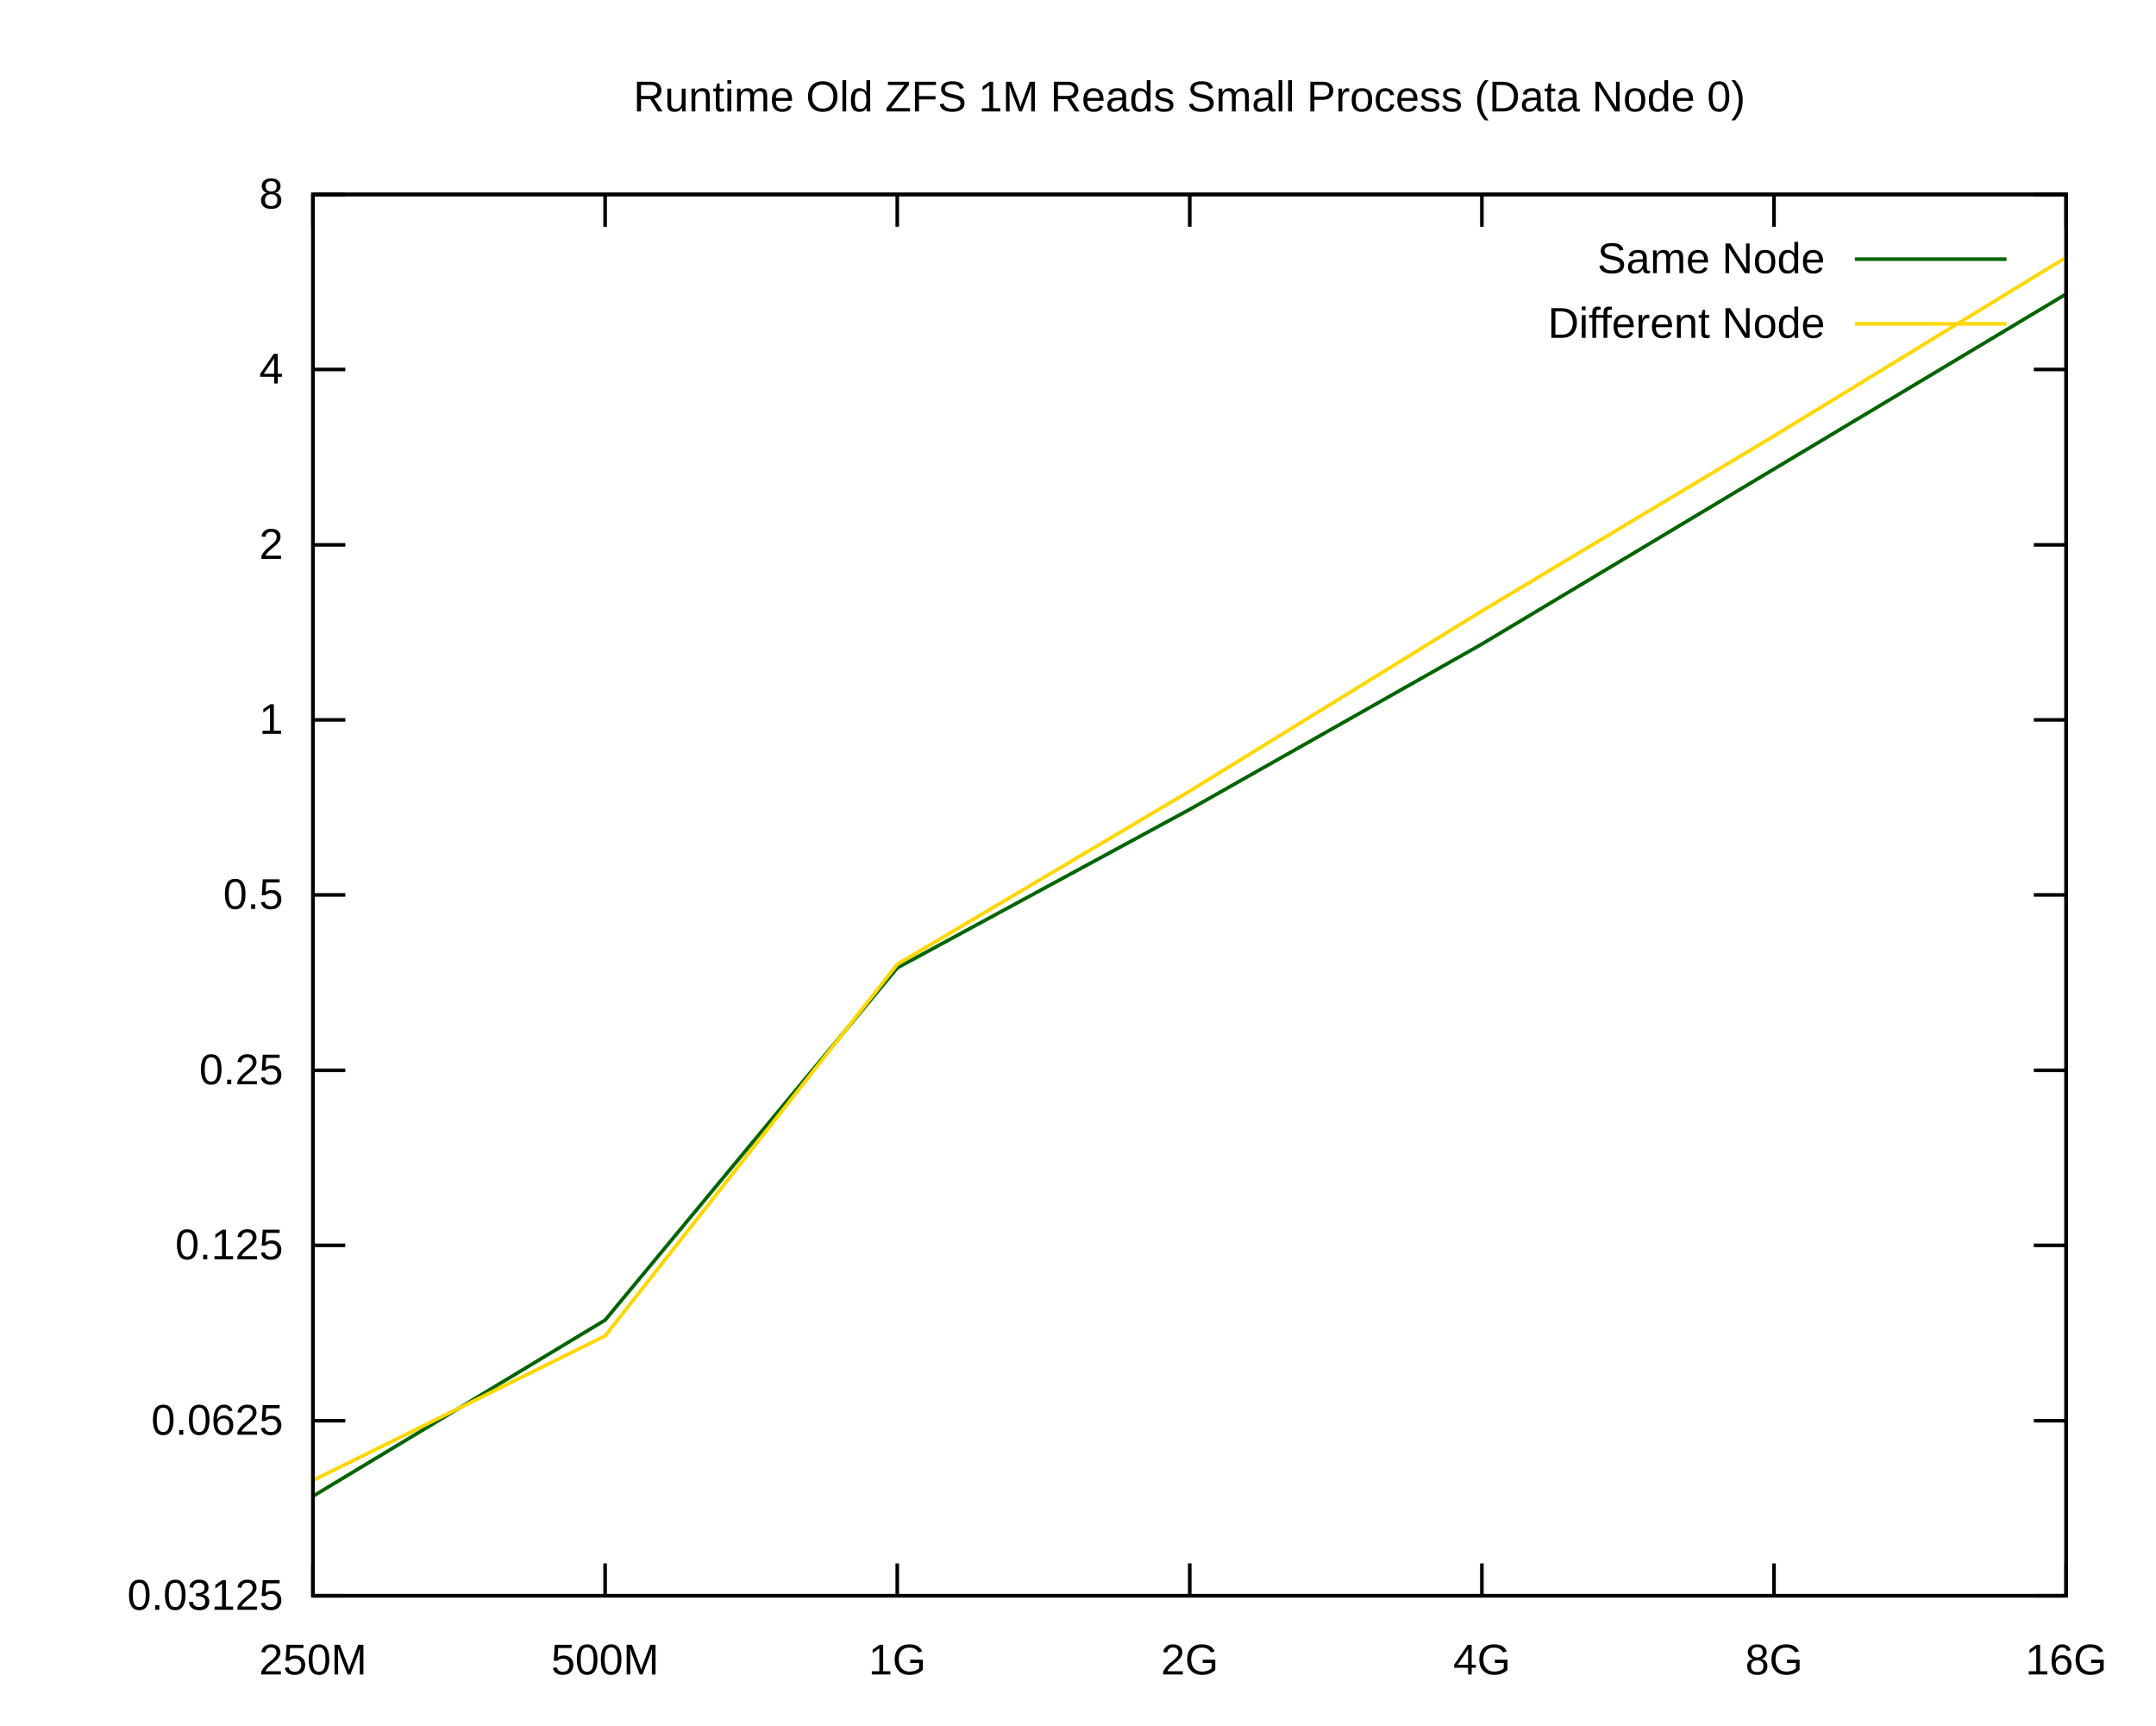
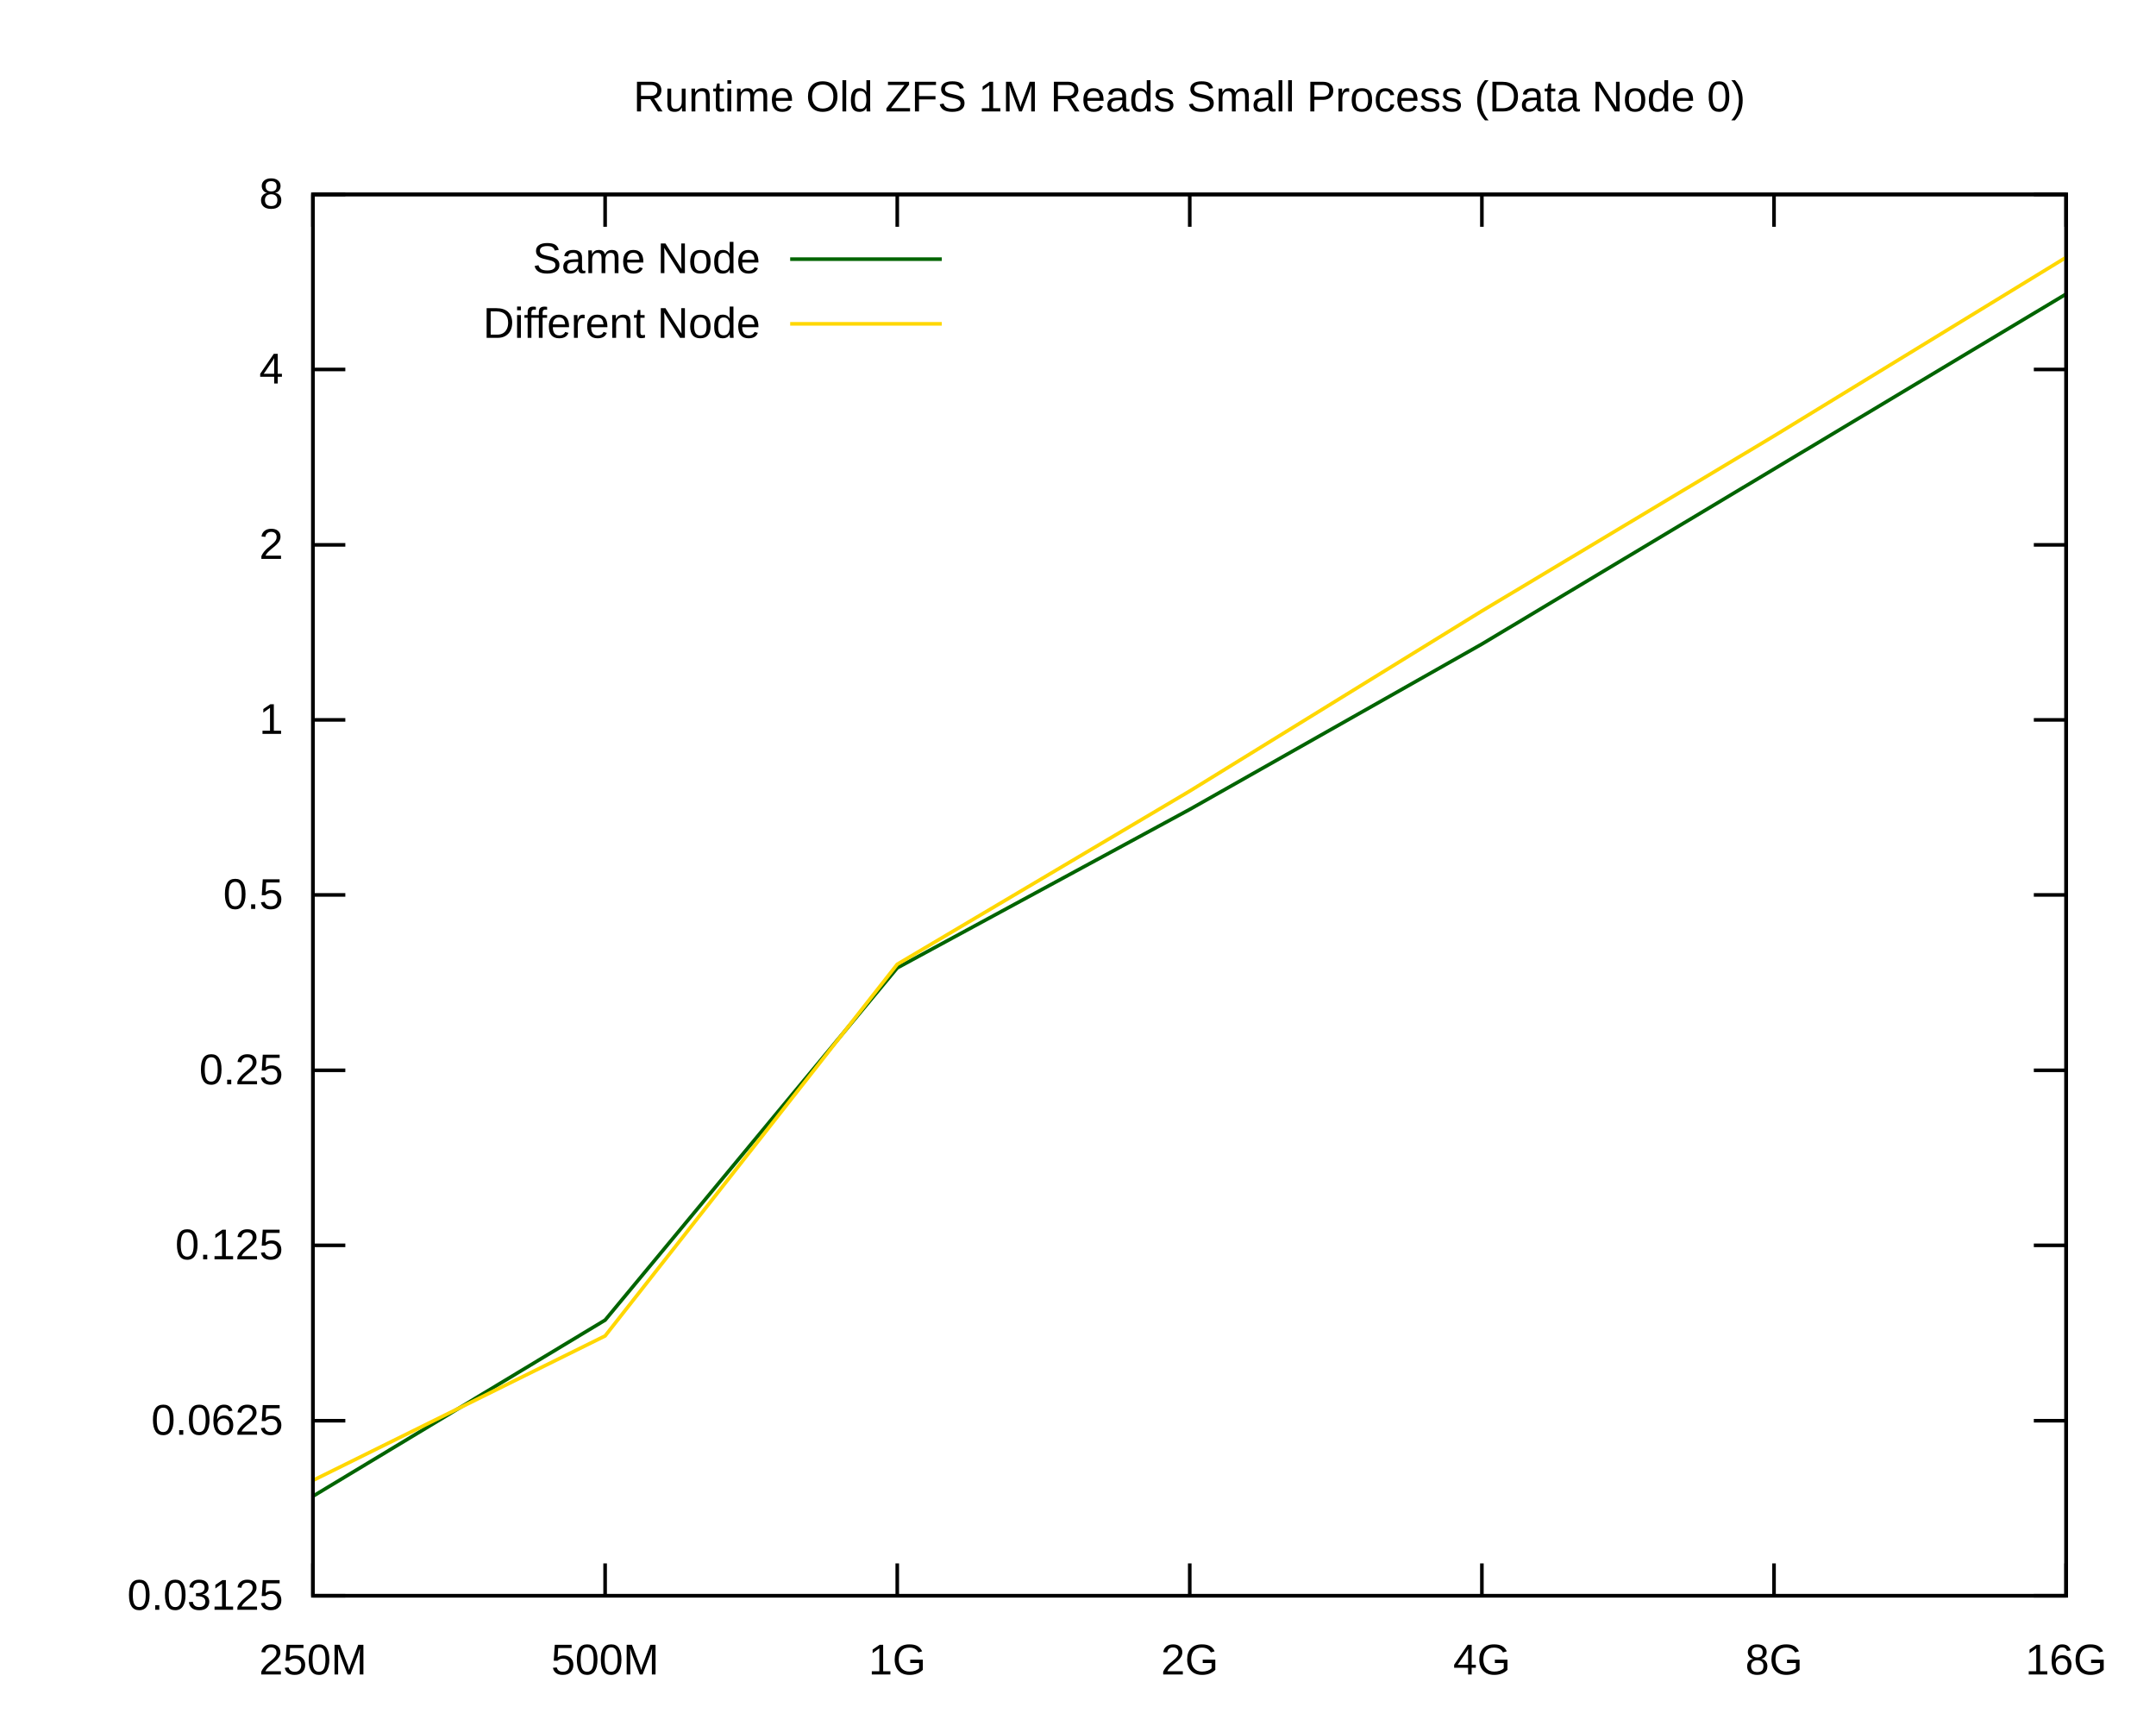
<svg xmlns="http://www.w3.org/2000/svg" xmlns:xlink="http://www.w3.org/1999/xlink" width="600" height="480" viewBox="0 0 600 480">
  <g id="gnuplot_canvas">
    <rect x="0" y="0" width="600" height="480" fill="none" />
    <defs>
      <circle id="gpDot" r="0.5" stroke-width="0.5" />
      <path id="gpPt0" stroke-width="0.222" stroke="currentColor" d="M-1,0 h2 M0,-1 v2" />
      <path id="gpPt1" stroke-width="0.222" stroke="currentColor" d="M-1,-1 L1,1 M1,-1 L-1,1" />
      <path id="gpPt2" stroke-width="0.222" stroke="currentColor" d="M-1,0 L1,0 M0,-1 L0,1 M-1,-1 L1,1 M-1,1 L1,-1" />
      <rect id="gpPt3" stroke-width="0.222" stroke="currentColor" x="-1" y="-1" width="2" height="2" />
      <rect id="gpPt4" stroke-width="0.222" stroke="currentColor" fill="currentColor" x="-1" y="-1" width="2" height="2" />
      <circle id="gpPt5" stroke-width="0.222" stroke="currentColor" cx="0" cy="0" r="1" />
      <use xlink:href="#gpPt5" id="gpPt6" fill="currentColor" stroke="none" />
      <path id="gpPt7" stroke-width="0.222" stroke="currentColor" d="M0,-1.33 L-1.33,0.67 L1.33,0.67 z" />
      <use xlink:href="#gpPt7" id="gpPt8" fill="currentColor" stroke="none" />
      <use xlink:href="#gpPt7" id="gpPt9" stroke="currentColor" transform="rotate(180)" />
      <use xlink:href="#gpPt9" id="gpPt10" fill="currentColor" stroke="none" />
      <use xlink:href="#gpPt3" id="gpPt11" stroke="currentColor" transform="rotate(45)" />
      <use xlink:href="#gpPt11" id="gpPt12" fill="currentColor" stroke="none" />
      <path id="gpPt13" stroke-width="0.222" stroke="currentColor" d="M0,1.330 L1.265,0.411 L0.782,-1.067 L-0.782,-1.076 L-1.265,0.411 z" />
      <use xlink:href="#gpPt13" id="gpPt14" fill="currentColor" stroke="none" />
      <filter id="textbox" filterUnits="objectBoundingBox" x="0" y="0" height="1" width="1">
        <feFlood flood-color="white" flood-opacity="1" result="bgnd" />
        <feComposite in="SourceGraphic" in2="bgnd" operator="atop" />
      </filter>
      <filter id="greybox" filterUnits="objectBoundingBox" x="0" y="0" height="1" width="1">
        <feFlood flood-color="lightgrey" flood-opacity="1" result="grey" />
        <feComposite in="SourceGraphic" in2="grey" operator="atop" />
      </filter>
    </defs>
    <g fill="none" color="white" stroke="currentColor" stroke-width="1.00" stroke-linecap="butt" stroke-linejoin="miter">
</g>
    <g fill="none" color="black" stroke="currentColor" stroke-width="1.00" stroke-linecap="butt" stroke-linejoin="miter">
      <path stroke="black" d="M87.1,444.0 L96.1,444.0 M575.0,444.0 L566.0,444.0  " />
      <g transform="translate(78.8,447.9)" stroke="none" fill="black" font-family="Arial" font-size="12.00" text-anchor="end">
        <text>
          <tspan font-family="Arial"> 0.03125</tspan>
        </text>
      </g>
    </g>
    <g fill="none" color="black" stroke="currentColor" stroke-width="1.00" stroke-linecap="butt" stroke-linejoin="miter">
      <path stroke="black" d="M87.1,395.3 L96.1,395.3 M575.0,395.3 L566.0,395.3  " />
      <g transform="translate(78.8,399.2)" stroke="none" fill="black" font-family="Arial" font-size="12.00" text-anchor="end">
        <text>
          <tspan font-family="Arial"> 0.0625</tspan>
        </text>
      </g>
    </g>
    <g fill="none" color="black" stroke="currentColor" stroke-width="1.00" stroke-linecap="butt" stroke-linejoin="miter">
      <path stroke="black" d="M87.1,346.5 L96.1,346.5 M575.0,346.5 L566.0,346.5  " />
      <g transform="translate(78.8,350.4)" stroke="none" fill="black" font-family="Arial" font-size="12.00" text-anchor="end">
        <text>
          <tspan font-family="Arial"> 0.125</tspan>
        </text>
      </g>
    </g>
    <g fill="none" color="black" stroke="currentColor" stroke-width="1.00" stroke-linecap="butt" stroke-linejoin="miter">
      <path stroke="black" d="M87.1,297.8 L96.1,297.8 M575.0,297.8 L566.0,297.8  " />
      <g transform="translate(78.8,301.7)" stroke="none" fill="black" font-family="Arial" font-size="12.00" text-anchor="end">
        <text>
          <tspan font-family="Arial"> 0.25</tspan>
        </text>
      </g>
    </g>
    <g fill="none" color="black" stroke="currentColor" stroke-width="1.00" stroke-linecap="butt" stroke-linejoin="miter">
      <path stroke="black" d="M87.1,249.0 L96.1,249.0 M575.0,249.0 L566.0,249.0  " />
      <g transform="translate(78.8,252.9)" stroke="none" fill="black" font-family="Arial" font-size="12.00" text-anchor="end">
        <text>
          <tspan font-family="Arial"> 0.5</tspan>
        </text>
      </g>
    </g>
    <g fill="none" color="black" stroke="currentColor" stroke-width="1.00" stroke-linecap="butt" stroke-linejoin="miter">
      <path stroke="black" d="M87.1,200.3 L96.1,200.3 M575.0,200.3 L566.0,200.3  " />
      <g transform="translate(78.8,204.2)" stroke="none" fill="black" font-family="Arial" font-size="12.00" text-anchor="end">
        <text>
          <tspan font-family="Arial"> 1</tspan>
        </text>
      </g>
    </g>
    <g fill="none" color="black" stroke="currentColor" stroke-width="1.00" stroke-linecap="butt" stroke-linejoin="miter">
      <path stroke="black" d="M87.1,151.6 L96.1,151.6 M575.0,151.6 L566.0,151.6  " />
      <g transform="translate(78.8,155.5)" stroke="none" fill="black" font-family="Arial" font-size="12.00" text-anchor="end">
        <text>
          <tspan font-family="Arial"> 2</tspan>
        </text>
      </g>
    </g>
    <g fill="none" color="black" stroke="currentColor" stroke-width="1.00" stroke-linecap="butt" stroke-linejoin="miter">
      <path stroke="black" d="M87.1,102.8 L96.1,102.8 M575.0,102.8 L566.0,102.8  " />
      <g transform="translate(78.8,106.7)" stroke="none" fill="black" font-family="Arial" font-size="12.00" text-anchor="end">
        <text>
          <tspan font-family="Arial"> 4</tspan>
        </text>
      </g>
    </g>
    <g fill="none" color="black" stroke="currentColor" stroke-width="1.00" stroke-linecap="butt" stroke-linejoin="miter">
      <path stroke="black" d="M87.1,54.1 L96.1,54.1 M575.0,54.1 L566.0,54.1  " />
      <g transform="translate(78.8,58.0)" stroke="none" fill="black" font-family="Arial" font-size="12.00" text-anchor="end">
        <text>
          <tspan font-family="Arial"> 8</tspan>
        </text>
      </g>
    </g>
    <g fill="none" color="black" stroke="currentColor" stroke-width="1.00" stroke-linecap="butt" stroke-linejoin="miter">
      <path stroke="black" d="M87.1,444.0 L87.1,435.0 M87.1,54.1 L87.1,63.1  " />
      <g transform="translate(87.1,465.9)" stroke="none" fill="black" font-family="Arial" font-size="12.00" text-anchor="middle">
        <text>
          <tspan font-family="Arial">250M</tspan>
        </text>
      </g>
    </g>
    <g fill="none" color="black" stroke="currentColor" stroke-width="1.00" stroke-linecap="butt" stroke-linejoin="miter">
      <path stroke="black" d="M168.4,444.0 L168.4,435.0 M168.4,54.1 L168.4,63.1  " />
      <g transform="translate(168.4,465.9)" stroke="none" fill="black" font-family="Arial" font-size="12.00" text-anchor="middle">
        <text>
          <tspan font-family="Arial">500M</tspan>
        </text>
      </g>
    </g>
    <g fill="none" color="black" stroke="currentColor" stroke-width="1.00" stroke-linecap="butt" stroke-linejoin="miter">
      <path stroke="black" d="M249.7,444.0 L249.7,435.0 M249.7,54.1 L249.7,63.1  " />
      <g transform="translate(249.7,465.9)" stroke="none" fill="black" font-family="Arial" font-size="12.00" text-anchor="middle">
        <text>
          <tspan font-family="Arial">1G</tspan>
        </text>
      </g>
    </g>
    <g fill="none" color="black" stroke="currentColor" stroke-width="1.00" stroke-linecap="butt" stroke-linejoin="miter">
      <path stroke="black" d="M331.1,444.0 L331.1,435.0 M331.1,54.1 L331.1,63.1  " />
      <g transform="translate(331.1,465.9)" stroke="none" fill="black" font-family="Arial" font-size="12.00" text-anchor="middle">
        <text>
          <tspan font-family="Arial">2G</tspan>
        </text>
      </g>
    </g>
    <g fill="none" color="black" stroke="currentColor" stroke-width="1.00" stroke-linecap="butt" stroke-linejoin="miter">
      <path stroke="black" d="M412.4,444.0 L412.4,435.0 M412.4,54.1 L412.4,63.1  " />
      <g transform="translate(412.4,465.9)" stroke="none" fill="black" font-family="Arial" font-size="12.00" text-anchor="middle">
        <text>
          <tspan font-family="Arial">4G</tspan>
        </text>
      </g>
    </g>
    <g fill="none" color="black" stroke="currentColor" stroke-width="1.00" stroke-linecap="butt" stroke-linejoin="miter">
      <path stroke="black" d="M493.7,444.0 L493.7,435.0 M493.7,54.1 L493.7,63.1  " />
      <g transform="translate(493.7,465.9)" stroke="none" fill="black" font-family="Arial" font-size="12.00" text-anchor="middle">
        <text>
          <tspan font-family="Arial">8G</tspan>
        </text>
      </g>
    </g>
    <g fill="none" color="black" stroke="currentColor" stroke-width="1.00" stroke-linecap="butt" stroke-linejoin="miter">
      <path stroke="black" d="M575.0,444.0 L575.0,435.0 M575.0,54.1 L575.0,63.1  " />
      <g transform="translate(575.0,465.9)" stroke="none" fill="black" font-family="Arial" font-size="12.00" text-anchor="middle">
        <text>
          <tspan font-family="Arial">16G</tspan>
        </text>
      </g>
    </g>
    <g fill="none" color="black" stroke="currentColor" stroke-width="1.00" stroke-linecap="butt" stroke-linejoin="miter">
</g>
    <g fill="none" color="black" stroke="currentColor" stroke-width="1.00" stroke-linecap="butt" stroke-linejoin="miter">
      <path stroke="black" d="M87.1,54.1 L87.1,444.0 L575.0,444.0 L575.0,54.1 L87.1,54.1 Z  " />
    </g>
    <g fill="none" color="black" stroke="currentColor" stroke-width="1.00" stroke-linecap="butt" stroke-linejoin="miter">
      <g transform="translate(331.0,31.0)" stroke="none" fill="black" font-family="Arial" font-size="12.00" text-anchor="middle">
        <text>
          <tspan font-family="Arial">Runtime Old ZFS 1M Reads Small Process (Data Node 0)</tspan>
        </text>
      </g>
    </g>
    <g id="gnuplot_plot_1">
      <g fill="none" color="black" stroke="currentColor" stroke-width="1.00" stroke-linecap="butt" stroke-linejoin="miter">
-         <g transform="translate(507.9,76.0)" stroke="none" fill="black" font-family="Arial" font-size="12.00" text-anchor="end">
+         <g transform="translate(211.6,76.0)" stroke="none" fill="black" font-family="Arial" font-size="12.00" text-anchor="end">
          <text>
            <tspan font-family="Arial">Same Node</tspan>
          </text>
        </g>
      </g>
      <g fill="none" color="black" stroke="currentColor" stroke-width="1.00" stroke-linecap="butt" stroke-linejoin="miter">
-         <path stroke="rgb(  0, 100,   0)" d="M516.2,72.1 L558.4,72.1 M87.1,416.3 L168.4,367.3 L249.7,269.3 L331.1,225.2 L412.4,179.2 L493.7,130.5   L575.0,81.8  " />
+         <path stroke="rgb(  0, 100,   0)" d="M219.9,72.1 L262.1,72.1 M87.1,416.3 L168.4,367.3 L249.7,269.3 L331.1,225.2 L412.4,179.2 L493.7,130.5   L575.0,81.8  " />
      </g>
    </g>
    <g id="gnuplot_plot_2">
      <g fill="none" color="black" stroke="currentColor" stroke-width="1.00" stroke-linecap="butt" stroke-linejoin="miter">
-         <g transform="translate(507.9,94.0)" stroke="none" fill="black" font-family="Arial" font-size="12.00" text-anchor="end">
+         <g transform="translate(211.6,94.0)" stroke="none" fill="black" font-family="Arial" font-size="12.00" text-anchor="end">
          <text>
            <tspan font-family="Arial">Different Node</tspan>
          </text>
        </g>
      </g>
      <g fill="none" color="black" stroke="currentColor" stroke-width="1.00" stroke-linecap="butt" stroke-linejoin="miter">
-         <path stroke="rgb(255, 215,   0)" d="M516.2,90.1 L558.4,90.1 M87.1,411.9 L168.4,371.7 L249.7,268.3 L331.1,220.1 L412.4,170.0 L493.7,121.3   L575.0,71.6  " />
+         <path stroke="rgb(255, 215,   0)" d="M219.9,90.1 L262.1,90.1 M87.1,411.9 L168.4,371.7 L249.7,268.3 L331.1,220.1 L412.4,170.0 L493.7,121.3   L575.0,71.6  " />
      </g>
    </g>
    <g fill="none" color="white" stroke="rgb(255, 215,   0)" stroke-width="2.00" stroke-linecap="butt" stroke-linejoin="miter">
</g>
    <g fill="none" color="black" stroke="currentColor" stroke-width="2.00" stroke-linecap="butt" stroke-linejoin="miter">
</g>
    <g fill="none" color="black" stroke="black" stroke-width="1.00" stroke-linecap="butt" stroke-linejoin="miter">
</g>
    <g fill="none" color="black" stroke="currentColor" stroke-width="1.00" stroke-linecap="butt" stroke-linejoin="miter">
      <path stroke="black" d="M87.1,54.1 L87.1,444.0 L575.0,444.0 L575.0,54.1 L87.1,54.1 Z  " />
    </g>
    <g fill="none" color="black" stroke="currentColor" stroke-width="1.00" stroke-linecap="butt" stroke-linejoin="miter">
</g>
  </g>
</svg>
